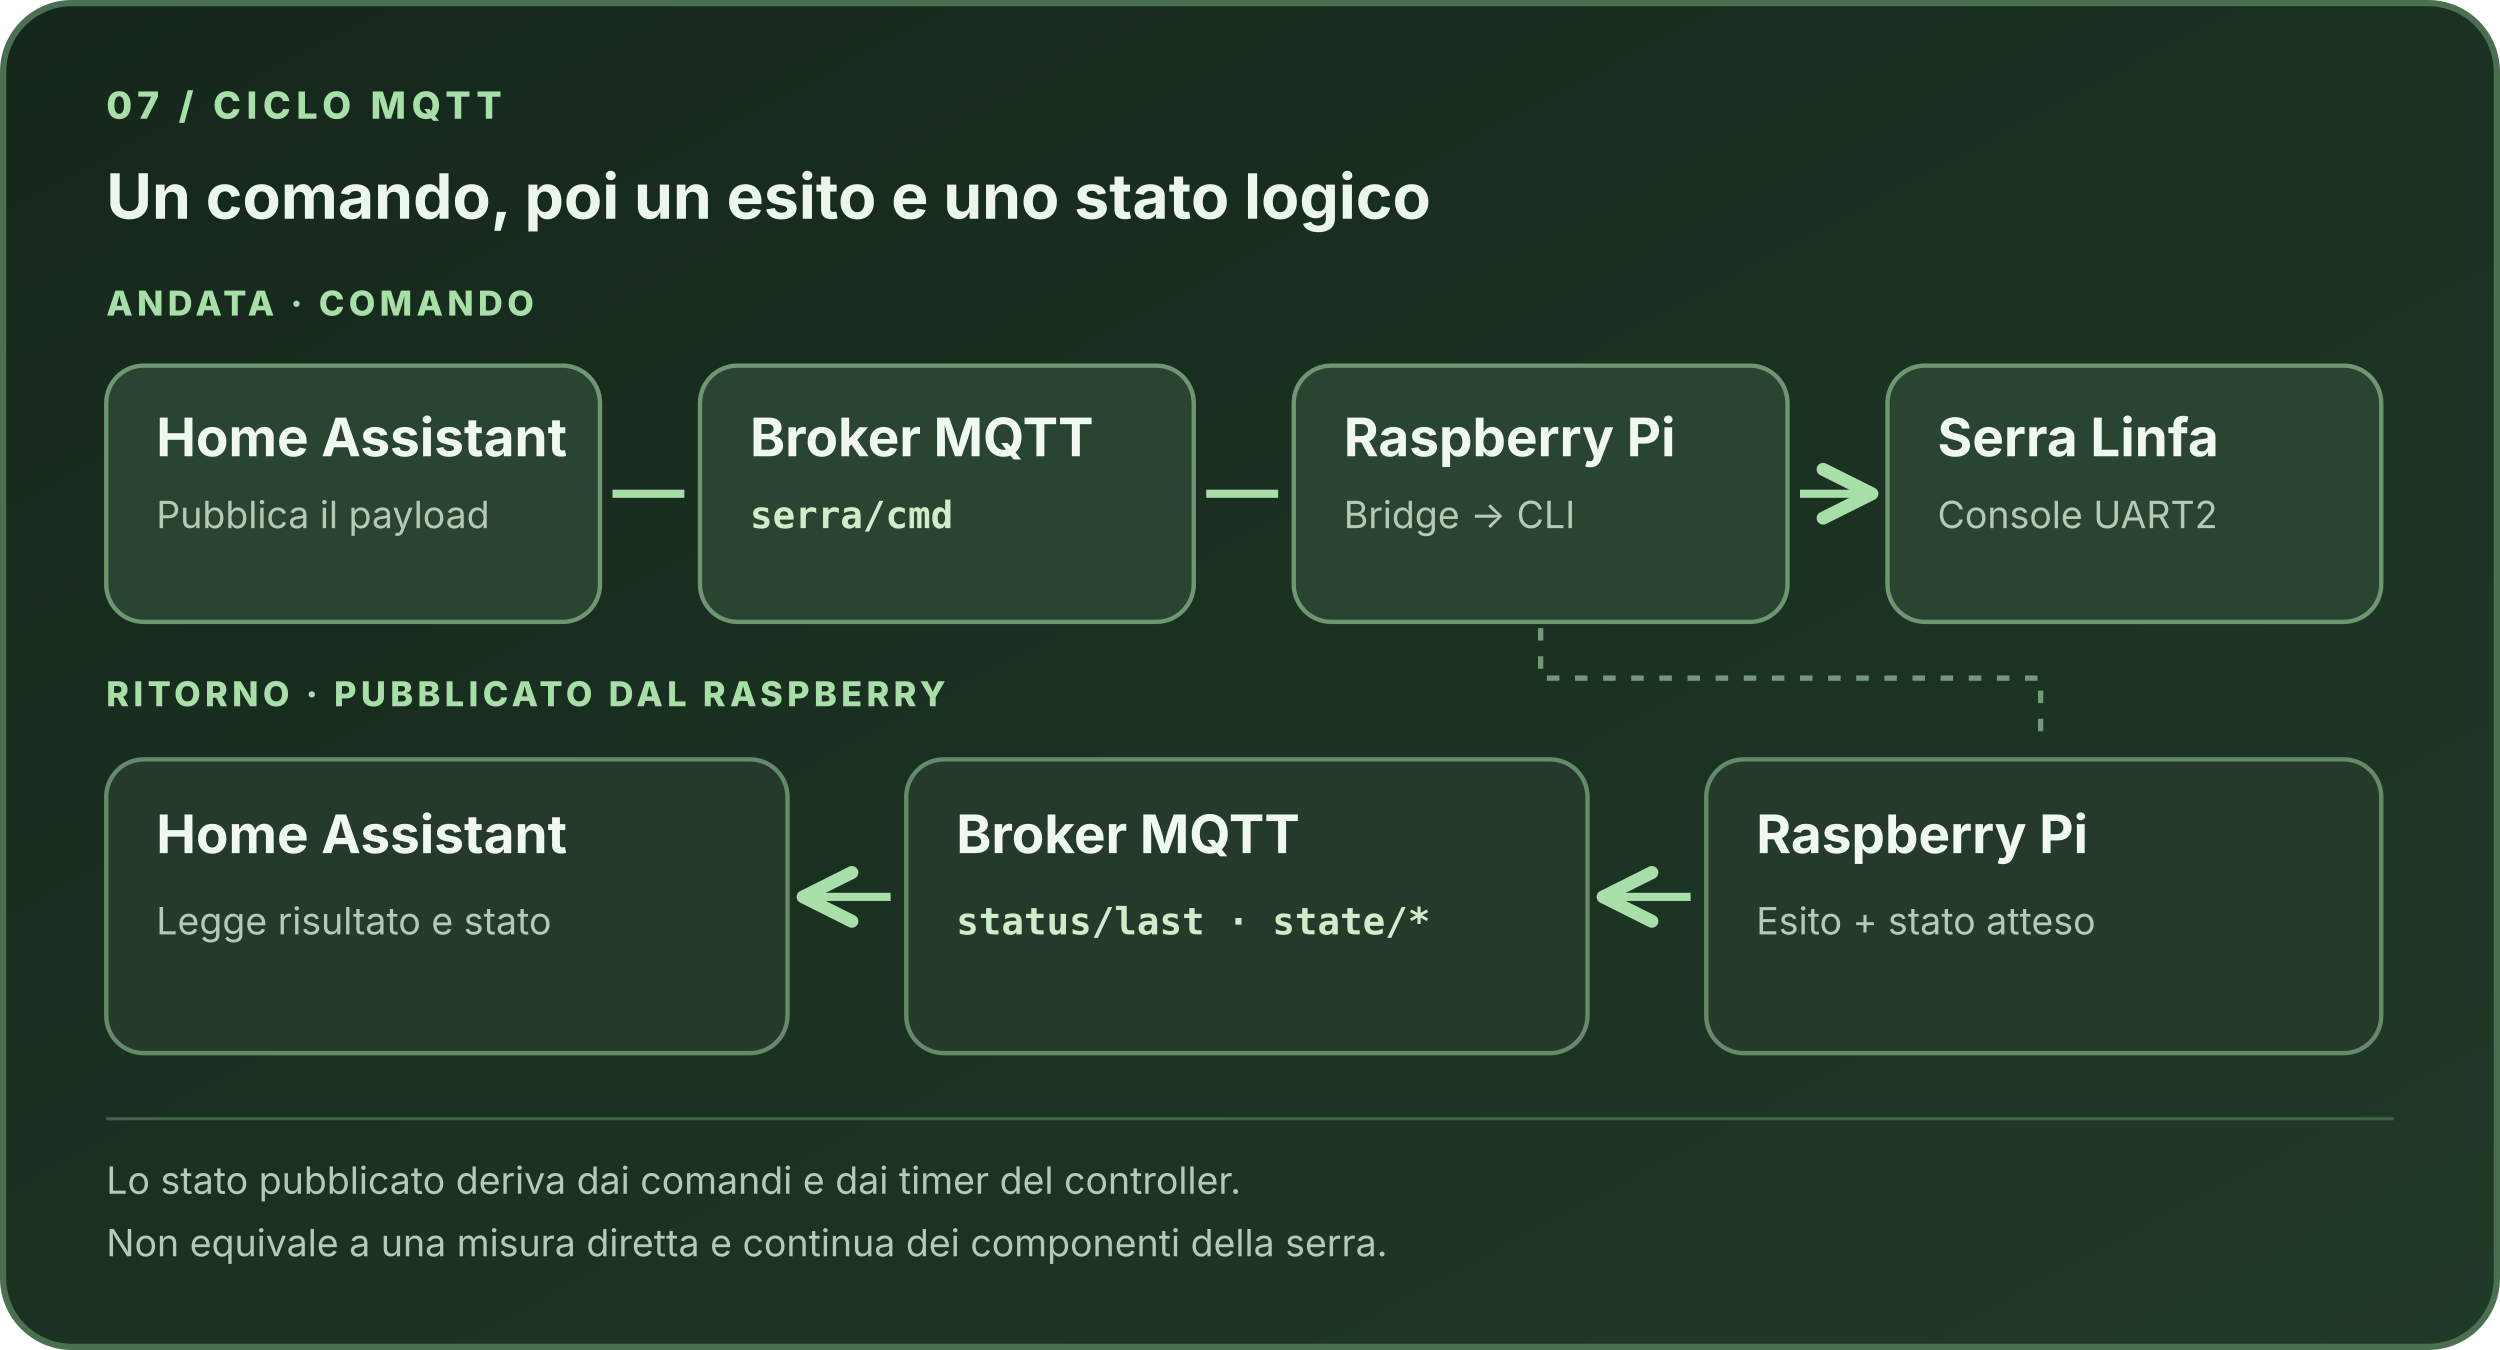
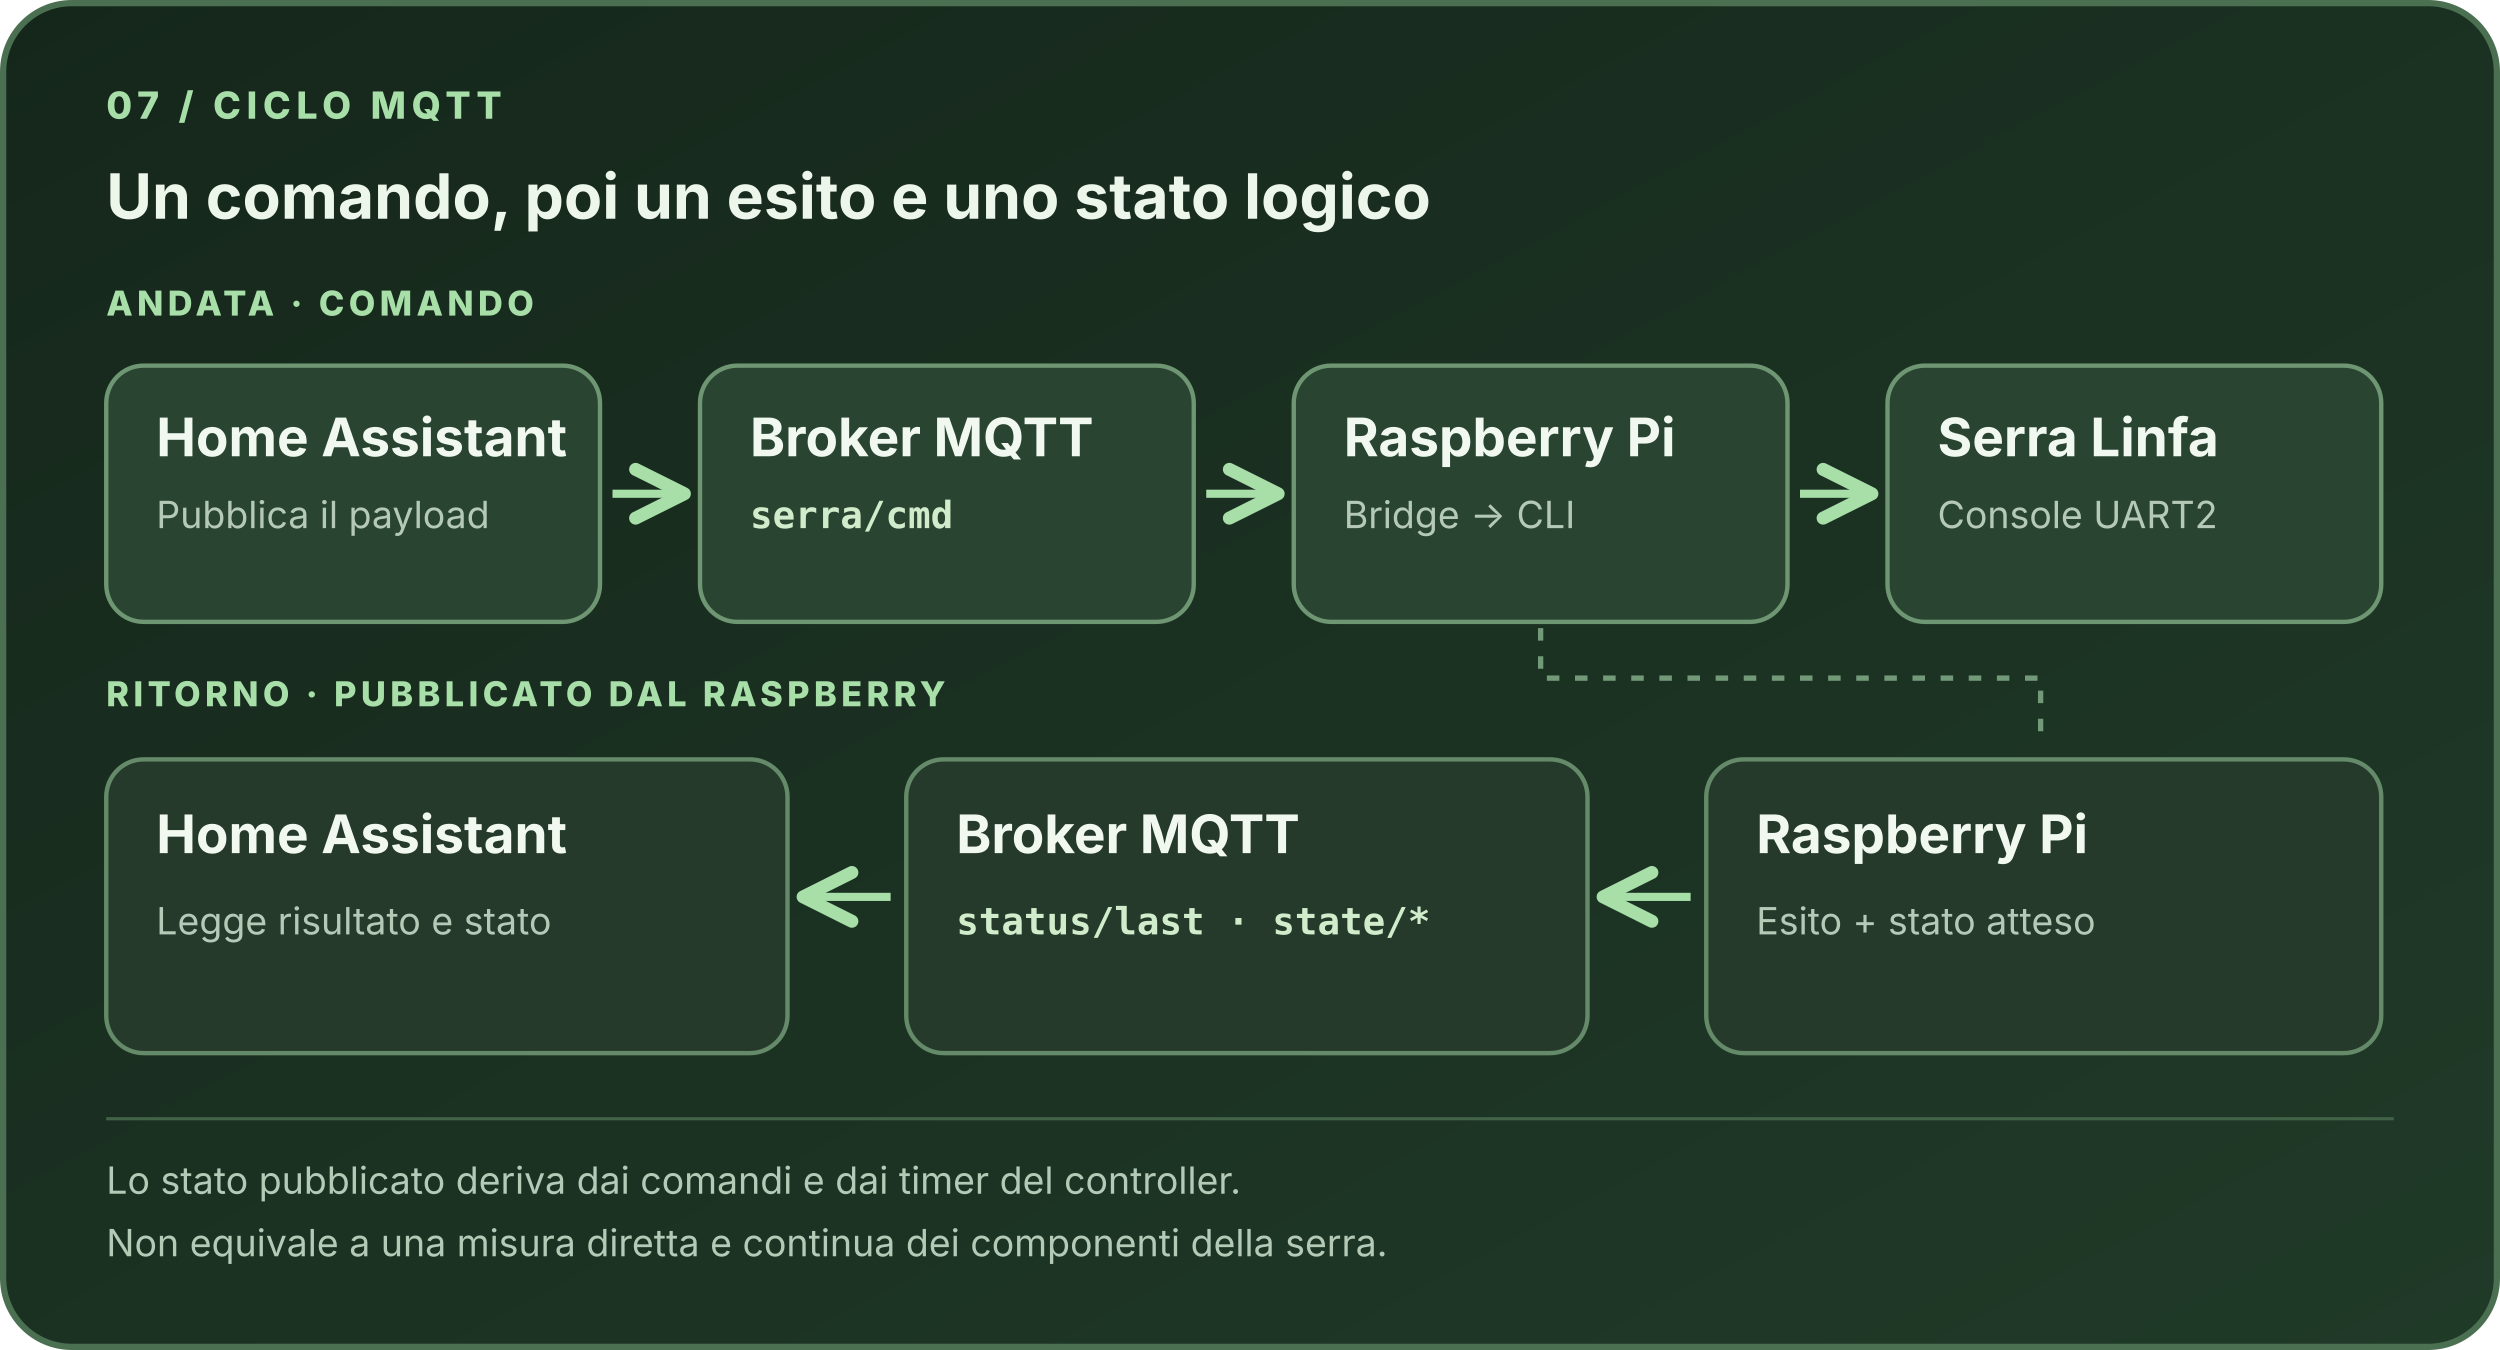
<svg xmlns="http://www.w3.org/2000/svg" width="800" height="432" viewBox="0 0 800 432" role="img" aria-labelledby="title desc">
  <defs>
    <linearGradient id="bg" x2="1" y2="1">
      <stop stop-color="#15271b" />
      <stop offset="1" stop-color="#203a28" />
    </linearGradient>
    <marker id="arrow" viewBox="0 0 8 8" refX="7" refY="4" markerWidth="8" markerHeight="8" orient="auto">
      <path d="M1 1L7 4 1 7" fill="none" stroke="#a8dfa9" stroke-width="1.6" stroke-linecap="round" stroke-linejoin="round" />
    </marker>
    <style>
      text{font-family:Inter,ui-sans-serif,-apple-system,BlinkMacSystemFont,"Segoe UI",sans-serif}
      .eyebrow{font-size:12px;font-weight:800;letter-spacing:1.8px;fill:#a8dfa9}
      .head{font-size:20px;font-weight:750;fill:#edf6eb}
      .title{font-size:17px;font-weight:750;fill:#f0f8ef}
      .sub{font-size:12px;fill:#b5c9b7}
      .tag{font-family:ui-monospace,SFMono-Regular,Menlo,monospace;font-size:12px;font-weight:650;fill:#d1eccb}
    </style>
  </defs>
  <rect x="1" y="1" width="798" height="430" rx="22" fill="url(#bg)" stroke="#4b7051" stroke-width="2" />
  <text x="34" y="38" class="eyebrow">07 / CICLO MQTT</text>
  <text x="34" y="70" class="head">Un comando, poi un esito e uno stato logico</text>
  <text x="34" y="101" font-size="11" font-weight="800" letter-spacing="1.4" fill="#a8dfa9">ANDATA · COMANDO</text>
  <g fill="#294431" stroke="#6f9673" stroke-width="1.4">
    <rect x="34" y="117" width="158" height="82" rx="12" />
    <rect x="224" y="117" width="158" height="82" rx="12" />
    <rect x="414" y="117" width="158" height="82" rx="12" />
    <rect x="604" y="117" width="158" height="82" rx="12" />
  </g>
  <text x="50" y="146" class="title">Home Assistant</text>
  <text x="50" y="169" class="sub">Pubblica il payload</text>
  <text x="240" y="146" class="title">Broker MQTT</text>
  <text x="240" y="169" class="tag">serra/cmd</text>
  <text x="430" y="146" class="title">Raspberry Pi</text>
  <text x="430" y="169" class="sub">Bridge → CLI</text>
  <text x="620" y="146" class="title">Serra Linfa</text>
  <text x="620" y="169" class="sub">Console UART2</text>
-   <path d="M196 158h23m167 0h23m167 0h23" stroke="#a8dfa9" stroke-width="2.6" marker-end="url(#arrow)" />
+   <path d="M196 158h23" stroke="#a8dfa9" stroke-width="2.6" marker-end="url(#arrow)" />
+   <path d="M386 158h23" stroke="#a8dfa9" stroke-width="2.6" marker-end="url(#arrow)" />
+   <path d="M576 158h23" stroke="#a8dfa9" stroke-width="2.6" marker-end="url(#arrow)" />
  <text x="34" y="226" font-size="11" font-weight="800" letter-spacing="1.4" fill="#a8dfa9">RITORNO · PUBBLICATO DAL RASPBERRY</text>
  <g fill="#253a2b" stroke="#658a6a" stroke-width="1.4">
    <rect x="34" y="243" width="218" height="94" rx="12" />
    <rect x="290" y="243" width="218" height="94" rx="12" />
    <rect x="546" y="243" width="216" height="94" rx="12" />
  </g>
  <text x="50" y="273" class="title">Home Assistant</text>
  <text x="50" y="299" class="sub">Legge risultato e stato</text>
  <text x="306" y="273" class="title">Broker MQTT</text>
  <text x="306" y="299" class="tag">status/last · state/*</text>
  <text x="562" y="273" class="title">Raspberry Pi</text>
  <text x="562" y="299" class="sub">Esito + stato atteso</text>
  <path d="M541 287H513" stroke="#a8dfa9" stroke-width="2.6" marker-end="url(#arrow)" />
  <path d="M285 287h-28" stroke="#a8dfa9" stroke-width="2.6" marker-end="url(#arrow)" />
  <path d="M493 201v16h160v22" fill="none" stroke="#729a79" stroke-width="1.7" stroke-dasharray="4 5" />
  <path d="M34 358H766" stroke="#426348" />
  <text x="34" y="382" class="sub">Lo stato pubblicato deriva dai comandi e dai timer del controller.</text>
  <text x="34" y="402" class="sub">Non equivale a una misura diretta e continua dei componenti della serra.</text>
</svg>
